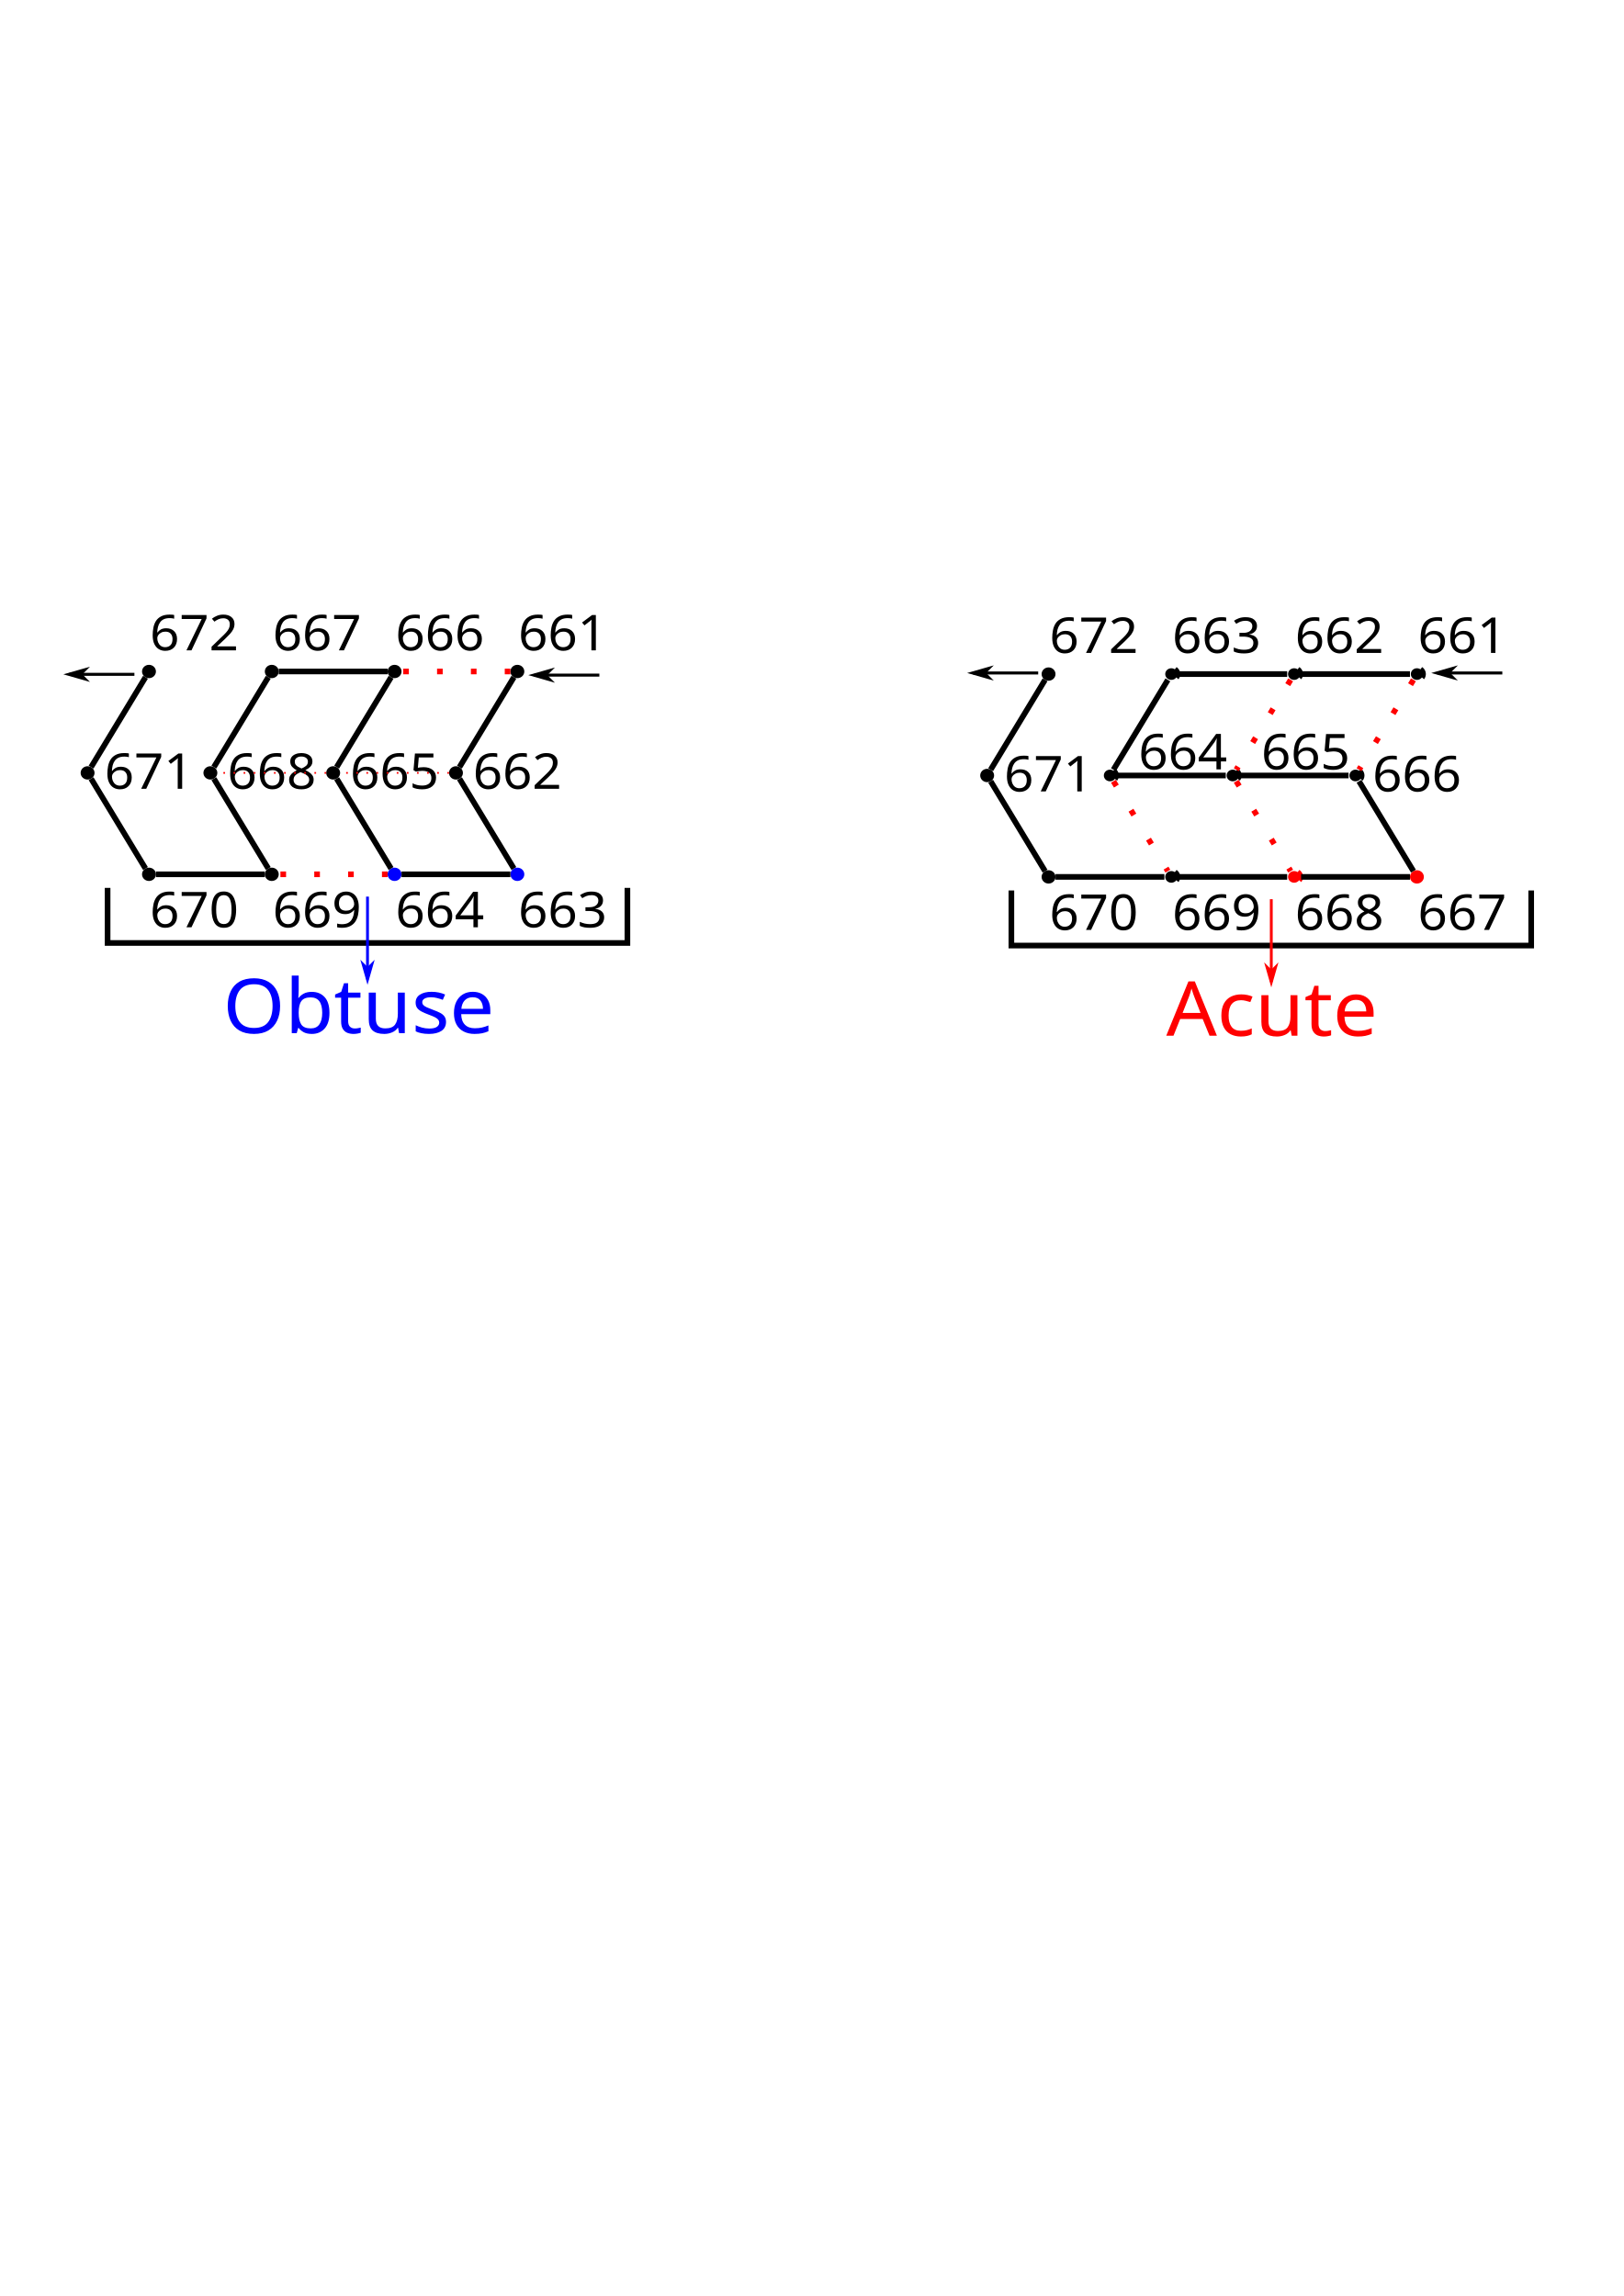
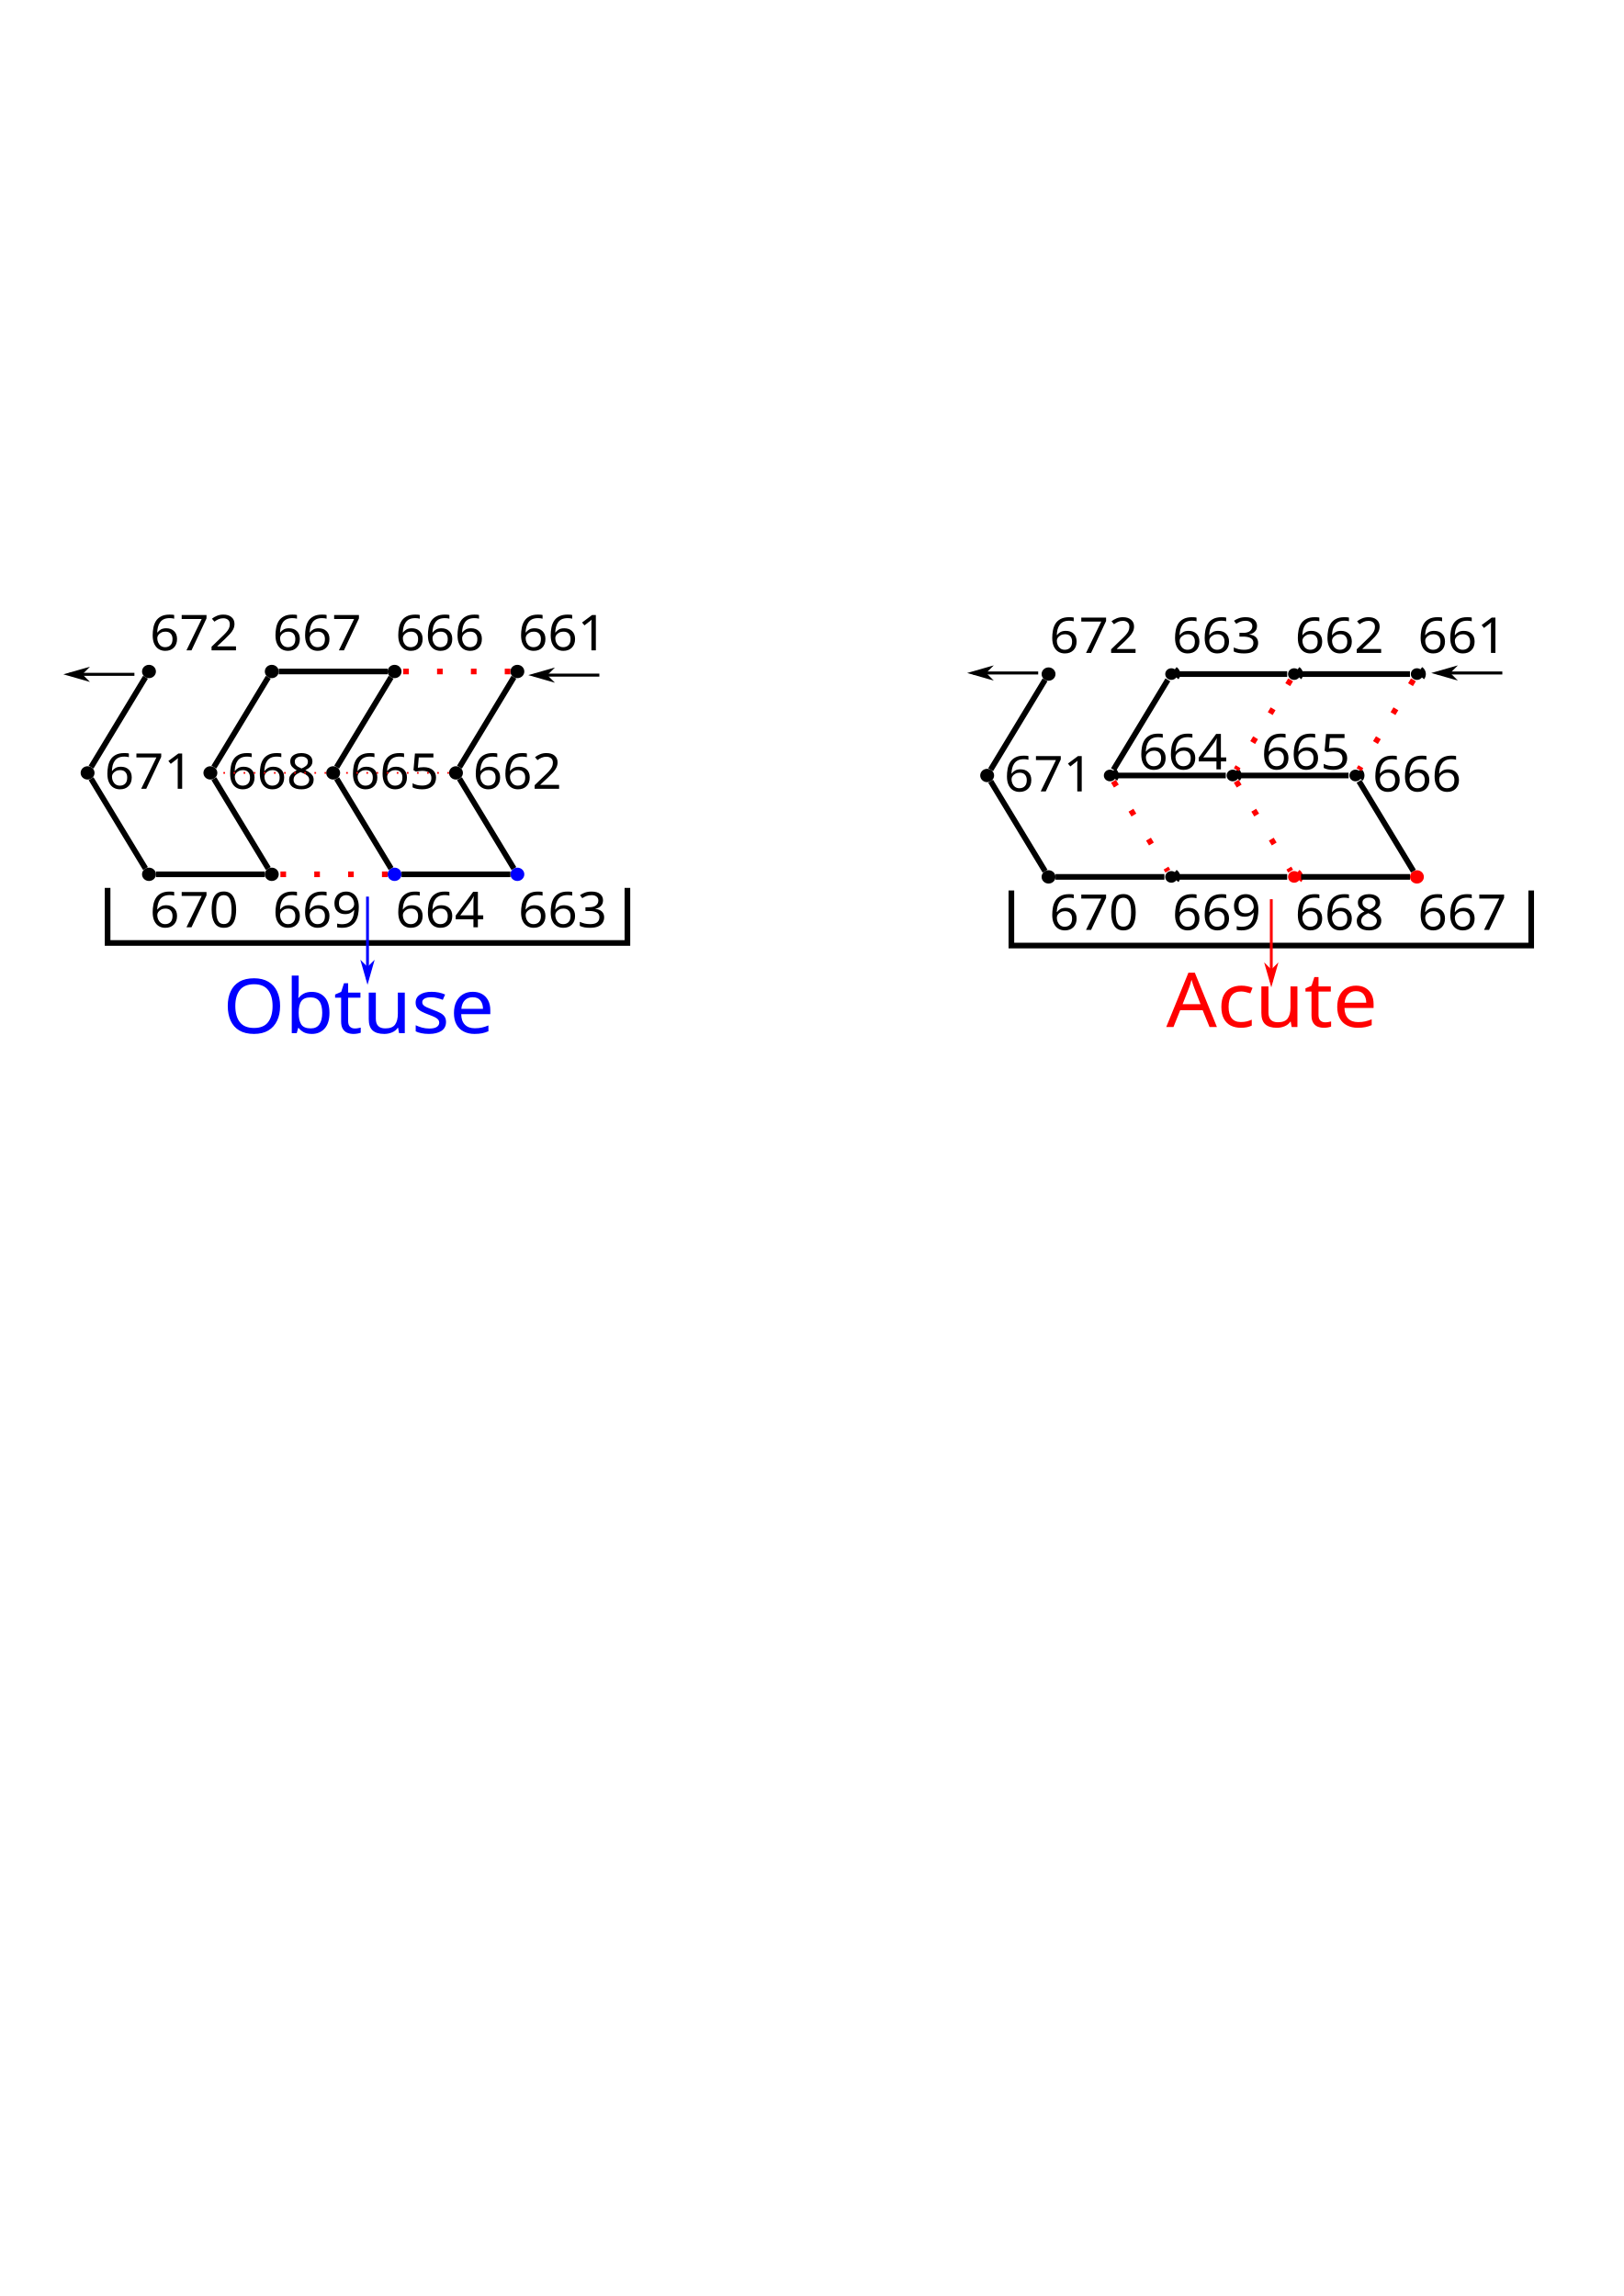
<svg xmlns="http://www.w3.org/2000/svg" width="210mm" height="297mm" viewBox="0 0 744.094 1052.362" id="svg12382" version="1.1">
  <defs id="defs12384">
    <marker style="overflow:visible;" id="marker18032" refX="0.0" refY="0.0" orient="auto">
      <path transform="scale(0.4) rotate(180) translate(10,0)" style="fill-rule:evenodd;stroke:#ff0000;stroke-width:1pt;stroke-opacity:1;fill:#ff0000;fill-opacity:1" d="M 0.0,0.0 L 5.0,-5.0 L -12.5,0.0 L 5.0,5.0 L 0.0,0.0 z " id="path18034" />
    </marker>
    <marker orient="auto" refY="0.0" refX="0.0" id="marker17972" style="overflow:visible;">
      <path id="path17974" d="M 0.0,0.0 L 5.0,-5.0 L -12.5,0.0 L 5.0,5.0 L 0.0,0.0 z " style="fill-rule:evenodd;stroke:#0000ff;stroke-width:1pt;stroke-opacity:1;fill:#0000ff;fill-opacity:1" transform="scale(0.4) rotate(180) translate(10,0)" />
    </marker>
    <marker style="overflow:visible;" id="marker17061" refX="0.0" refY="0.0" orient="auto">
      <path transform="scale(0.4) rotate(180) translate(10,0)" style="fill-rule:evenodd;stroke:#000000;stroke-width:1pt;stroke-opacity:1;fill:#000000;fill-opacity:1" d="M 0.0,0.0 L 5.0,-5.0 L -12.5,0.0 L 5.0,5.0 L 0.0,0.0 z " id="path17063" />
    </marker>
    <marker orient="auto" refY="0.0" refX="0.0" id="marker16333" style="overflow:visible;">
      <path id="path16335" d="M 0.0,0.0 L 5.0,-5.0 L -12.5,0.0 L 5.0,5.0 L 0.0,0.0 z " style="fill-rule:evenodd;stroke:#000000;stroke-width:1pt;stroke-opacity:1;fill:#000000;fill-opacity:1" transform="scale(0.4) rotate(180) translate(10,0)" />
    </marker>
    <marker style="overflow:visible;" id="marker15497" refX="0.0" refY="0.0" orient="auto">
      <path transform="scale(0.4) rotate(180) translate(10,0)" style="fill-rule:evenodd;stroke:#000000;stroke-width:1pt;stroke-opacity:1;fill:#000000;fill-opacity:1" d="M 0.0,0.0 L 5.0,-5.0 L -12.5,0.0 L 5.0,5.0 L 0.0,0.0 z " id="path15499" />
    </marker>
    <marker orient="auto" refY="0.0" refX="0.0" id="Arrow1Mend" style="overflow:visible;">
      <path id="path14784" d="M 0.0,0.0 L 5.0,-5.0 L -12.5,0.0 L 5.0,5.0 L 0.0,0.0 z " style="fill-rule:evenodd;stroke:#000000;stroke-width:1pt;stroke-opacity:1;fill:#000000;fill-opacity:1" transform="scale(0.4) rotate(180) translate(10,0)" />
    </marker>
    <marker orient="auto" refY="0.0" refX="0.0" id="Arrow1Lend" style="overflow:visible;">
      <path id="path14778" d="M 0.0,0.0 L 5.0,-5.0 L -12.5,0.0 L 5.0,5.0 L 0.0,0.0 z " style="fill-rule:evenodd;stroke:#000000;stroke-width:1pt;stroke-opacity:1;fill:#000000;fill-opacity:1" transform="scale(0.8) rotate(180) translate(12.5,0)" />
    </marker>
    <clipPath id="clipPath12967" clipPathUnits="userSpaceOnUse">
      <path id="path12969" d="M 0,0 612,0 612,792 0,792 0,0 Z" />
    </clipPath>
  </defs>
  <g id="layer1">
    <g transform="matrix(2.16,0,0,-2.16,-186.9042,1405.076)" id="g12959">
      <g id="g12961" />
      <g id="g12963">
        <g clip-path="url(#clipPath12967)" id="g12965">
          <g id="g19782">
            <path id="path13331" style="fill:#0000ff;fill-opacity:1;fill-rule:nonzero;stroke:#0000ff;stroke-width:0.358;stroke-linecap:butt;stroke-linejoin:miter;stroke-miterlimit:10;stroke-dasharray:none;stroke-opacity:1" d="m 197.59,464.972 c 0,0.682 -0.58,1.235 -1.295,1.235 -0.715,0 -1.295,-0.553 -1.295,-1.235 0,-0.682 0.58,-1.235 1.295,-1.235 0.715,0 1.295,0.553 1.295,1.235 z" />
            <text y="-464.584" x="191.882" id="text13335" style="font-variant:normal;font-weight:normal;font-size:10.731px;font-family:CMR12;-inkscape-font-specification:CMR12;writing-mode:lr-tb;fill:#000000;fill-opacity:1;fill-rule:nonzero;stroke:none" transform="scale(1.023922,-0.9766365)">
              <tspan id="tspan13337" y="-464.584" x="191.882 197.135 202.389">663</tspan>
            </text>
            <path id="path13341" style="fill:#000000;fill-opacity:1;fill-rule:nonzero;stroke:#000000;stroke-width:0.358;stroke-linecap:butt;stroke-linejoin:miter;stroke-miterlimit:10;stroke-dasharray:none;stroke-opacity:1" d="m 184.564,486.492 c 0,0.682 -0.58,1.235 -1.295,1.235 -0.715,0 -1.295,-0.553 -1.295,-1.235 0,-0.682 0.58,-1.235 1.295,-1.235 0.715,0 1.295,0.553 1.295,1.235 z" />
            <text y="-494.672" x="182.496" id="text13345" style="font-variant:normal;font-weight:normal;font-size:10.731px;font-family:CMR12;-inkscape-font-specification:CMR12;writing-mode:lr-tb;fill:#000000;fill-opacity:1;fill-rule:nonzero;stroke:none" transform="scale(1.023922,-0.9766365)">
              <tspan id="tspan13347" y="-494.672" x="182.496 187.75 193.003">662</tspan>
            </text>
            <path id="path13351" style="fill:#000000;fill-opacity:1;fill-rule:nonzero;stroke:#000000;stroke-width:0.358;stroke-linecap:butt;stroke-linejoin:miter;stroke-miterlimit:10;stroke-dasharray:none;stroke-opacity:1" d="m 171.537,508.011 c 0,0.682 -0.58,1.235 -1.295,1.235 -0.715,0 -1.295,-0.553 -1.295,-1.235 0,-0.682 0.58,-1.235 1.295,-1.235 0.715,0 1.295,0.553 1.295,1.235 z" />
            <text y="-524.76" x="166.438" id="text13355" style="font-variant:normal;font-weight:normal;font-size:10.731px;font-family:CMR12;-inkscape-font-specification:CMR12;writing-mode:lr-tb;fill:#000000;fill-opacity:1;fill-rule:nonzero;stroke:none" transform="scale(1.023922,-0.9766365)">
              <tspan id="tspan13357" y="-524.76" x="166.438 171.692 176.946">666</tspan>
            </text>
            <path id="path13361" style="fill:#000000;fill-opacity:1;fill-rule:nonzero;stroke:#000000;stroke-width:0.358;stroke-linecap:butt;stroke-linejoin:miter;stroke-miterlimit:10;stroke-dasharray:none;stroke-opacity:1" d="m 197.59,508.011 c 0,0.682 -0.58,1.235 -1.295,1.235 -0.715,0 -1.295,-0.553 -1.295,-1.235 0,-0.682 0.58,-1.235 1.295,-1.235 0.715,0 1.295,0.553 1.295,1.235 z" />
            <text y="-524.76" x="191.882" id="text13365" style="font-variant:normal;font-weight:normal;font-size:10.731px;font-family:CMR12;-inkscape-font-specification:CMR12;writing-mode:lr-tb;fill:#000000;fill-opacity:1;fill-rule:nonzero;stroke:none" transform="scale(1.023922,-0.9766365)">
              <tspan id="tspan13367" y="-524.76" x="191.882 197.135 202.389">661</tspan>
            </text>
            <path id="path13371" style="fill:#000000;fill-opacity:1;fill-rule:nonzero;stroke:#000000;stroke-width:0.358;stroke-linecap:butt;stroke-linejoin:miter;stroke-miterlimit:10;stroke-dasharray:none;stroke-opacity:1" d="m 145.485,508.011 c 0,0.682 -0.58,1.235 -1.295,1.235 -0.715,0 -1.295,-0.553 -1.295,-1.235 0,-0.682 0.58,-1.235 1.295,-1.235 0.715,0 1.295,0.553 1.295,1.235 z" />
            <text y="-524.76" x="140.995" id="text13375" style="font-variant:normal;font-weight:normal;font-size:10.731px;font-family:CMR12;-inkscape-font-specification:CMR12;writing-mode:lr-tb;fill:#000000;fill-opacity:1;fill-rule:nonzero;stroke:none" transform="scale(1.023922,-0.9766365)">
              <tspan id="tspan13377" y="-524.76" x="140.995 146.248 151.502">667</tspan>
            </text>
            <path id="path13381" style="fill:#000000;fill-opacity:1;fill-rule:nonzero;stroke:#000000;stroke-width:0.358;stroke-linecap:butt;stroke-linejoin:miter;stroke-miterlimit:10;stroke-dasharray:none;stroke-opacity:1" d="m 119.433,508.011 c 0,0.682 -0.58,1.235 -1.295,1.235 -0.715,0 -1.295,-0.553 -1.295,-1.235 0,-0.682 0.58,-1.235 1.295,-1.235 0.715,0 1.295,0.553 1.295,1.235 z" />
            <text y="-524.76" x="115.551" id="text13385" style="font-variant:normal;font-weight:normal;font-size:10.731px;font-family:CMR12;-inkscape-font-specification:CMR12;writing-mode:lr-tb;fill:#000000;fill-opacity:1;fill-rule:nonzero;stroke:none" transform="scale(1.023922,-0.9766365)">
              <tspan id="tspan13387" y="-524.76" x="115.551 120.805 126.058">672</tspan>
            </text>
            <path id="path13391" style="fill:#000000;fill-opacity:1;fill-rule:nonzero;stroke:#000000;stroke-width:0.358;stroke-linecap:butt;stroke-linejoin:miter;stroke-miterlimit:10;stroke-dasharray:none;stroke-opacity:1" d="m 158.511,486.492 c 0,0.682 -0.58,1.235 -1.295,1.235 -0.715,0 -1.295,-0.553 -1.295,-1.235 0,-0.682 0.58,-1.235 1.295,-1.235 0.715,0 1.295,0.553 1.295,1.235 z" />
            <text y="-494.672" x="157.052" id="text13395" style="font-variant:normal;font-weight:normal;font-size:10.731px;font-family:CMR12;-inkscape-font-specification:CMR12;writing-mode:lr-tb;fill:#000000;fill-opacity:1;fill-rule:nonzero;stroke:none" transform="scale(1.023922,-0.9766365)">
              <tspan id="tspan13397" y="-494.672" x="157.052 162.306 167.56">665</tspan>
            </text>
            <path id="path13401" style="fill:#000000;fill-opacity:1;fill-rule:nonzero;stroke:#000000;stroke-width:0.358;stroke-linecap:butt;stroke-linejoin:miter;stroke-miterlimit:10;stroke-dasharray:none;stroke-opacity:1" d="m 132.459,486.492 c 0,0.682 -0.58,1.235 -1.295,1.235 -0.715,0 -1.295,-0.553 -1.295,-1.235 0,-0.682 0.58,-1.235 1.295,-1.235 0.715,0 1.295,0.553 1.295,1.235 z" />
            <text y="-494.672" x="131.609" id="text13405" style="font-variant:normal;font-weight:normal;font-size:10.731px;font-family:CMR12;-inkscape-font-specification:CMR12;writing-mode:lr-tb;fill:#000000;fill-opacity:1;fill-rule:nonzero;stroke:none" transform="scale(1.023922,-0.9766365)">
              <tspan id="tspan13407" y="-494.672" x="131.609 136.862 142.116">668</tspan>
            </text>
            <path id="path13411" style="fill:#000000;fill-opacity:1;fill-rule:nonzero;stroke:#000000;stroke-width:0.358;stroke-linecap:butt;stroke-linejoin:miter;stroke-miterlimit:10;stroke-dasharray:none;stroke-opacity:1" d="m 106.407,486.492 c 0,0.682 -0.58,1.235 -1.295,1.235 -0.715,0 -1.295,-0.553 -1.295,-1.235 0,-0.682 0.58,-1.235 1.295,-1.235 0.715,0 1.295,0.553 1.295,1.235 z" />
            <text y="-494.672" x="106.165" id="text13415" style="font-variant:normal;font-weight:normal;font-size:10.731px;font-family:CMR12;-inkscape-font-specification:CMR12;writing-mode:lr-tb;fill:#000000;fill-opacity:1;fill-rule:nonzero;stroke:none" transform="scale(1.023922,-0.9766365)">
              <tspan id="tspan13417" y="-494.672" x="106.165 111.419 116.672">671</tspan>
            </text>
            <path id="path13421" style="fill:#0000ff;fill-opacity:1;fill-rule:nonzero;stroke:#0000ff;stroke-width:0.358;stroke-linecap:butt;stroke-linejoin:miter;stroke-miterlimit:10;stroke-dasharray:none;stroke-opacity:1" d="m 171.537,464.972 c 0,0.682 -0.58,1.235 -1.295,1.235 -0.715,0 -1.295,-0.553 -1.295,-1.235 0,-0.682 0.58,-1.235 1.295,-1.235 0.715,0 1.295,0.553 1.295,1.235 z" />
            <text y="-464.584" x="166.438" id="text13425" style="font-variant:normal;font-weight:normal;font-size:10.731px;font-family:CMR12;-inkscape-font-specification:CMR12;writing-mode:lr-tb;fill:#000000;fill-opacity:1;fill-rule:nonzero;stroke:none" transform="scale(1.023922,-0.9766365)">
              <tspan id="tspan13427" y="-464.584" x="166.438 171.692 176.946">664</tspan>
            </text>
            <path id="path13431" style="fill:#000000;fill-opacity:1;fill-rule:nonzero;stroke:#000000;stroke-width:0.358;stroke-linecap:butt;stroke-linejoin:miter;stroke-miterlimit:10;stroke-dasharray:none;stroke-opacity:1" d="m 145.485,464.972 c 0,0.682 -0.58,1.235 -1.295,1.235 -0.715,0 -1.295,-0.553 -1.295,-1.235 0,-0.682 0.58,-1.235 1.295,-1.235 0.715,0 1.295,0.553 1.295,1.235 z" />
            <text y="-464.584" x="140.995" id="text13435" style="font-variant:normal;font-weight:normal;font-size:10.731px;font-family:CMR12;-inkscape-font-specification:CMR12;writing-mode:lr-tb;fill:#000000;fill-opacity:1;fill-rule:nonzero;stroke:none" transform="scale(1.023922,-0.9766365)">
              <tspan id="tspan13437" y="-464.584" x="140.995 146.248 151.502">669</tspan>
            </text>
            <path id="path13441" style="fill:#000000;fill-opacity:1;fill-rule:nonzero;stroke:#000000;stroke-width:0.358;stroke-linecap:butt;stroke-linejoin:miter;stroke-miterlimit:10;stroke-dasharray:none;stroke-opacity:1" d="m 119.433,464.972 c 0,0.682 -0.58,1.235 -1.295,1.235 -0.715,0 -1.295,-0.553 -1.295,-1.235 0,-0.682 0.58,-1.235 1.295,-1.235 0.715,0 1.295,0.553 1.295,1.235 z" />
            <text y="-464.584" x="115.551" id="text13445" style="font-variant:normal;font-weight:normal;font-size:10.731px;font-family:CMR12;-inkscape-font-specification:CMR12;writing-mode:lr-tb;fill:#000000;fill-opacity:1;fill-rule:nonzero;stroke:none" transform="scale(1.023922,-0.9766365)">
              <tspan id="tspan13447" y="-464.584" x="115.551 120.805 126.058">670</tspan>
            </text>
            <path id="path13451" style="fill:none;stroke:#000000;stroke-width:1.197;stroke-linecap:butt;stroke-linejoin:miter;stroke-miterlimit:10;stroke-dasharray:none;stroke-opacity:1" d="m 195.553,506.787 -11.543,-19.07 m 1e-5,-2.45 11.543,-19.07 m -0.737,-1.225 -23.096,0 m -2.22,1.225 -11.543,19.07 m 0,2.45 11.543,19.07 m -0.737,1.225 -23.096,0 m -2.22,-1.225 -11.543,-19.07 m 2e-5,-2.45 11.543,-19.07 m -0.737,-1.225 -23.096,0 m -2.22,1.225 -11.543,19.07 m 2e-5,2.45 11.543,19.07" />
            <path id="path13455" style="fill:none;stroke:#ff0000;stroke-width:1.197;stroke-linecap:butt;stroke-linejoin:miter;stroke-miterlimit:10;stroke-dasharray:1.197, 5.984;stroke-dashoffset:0;stroke-opacity:1" d="m 194.816,508.011 -23.096,0" />
            <path id="path13459" style="fill:none;stroke:#ff0000;stroke-width:0.358;stroke-linecap:butt;stroke-linejoin:miter;stroke-miterlimit:10;stroke-dasharray:0.358, 1.788;stroke-dashoffset:0;stroke-opacity:1" d="m 181.79,486.492 -23.096,0" />
            <path id="path13463" style="fill:none;stroke:#ff0000;stroke-width:1.197;stroke-linecap:butt;stroke-linejoin:miter;stroke-miterlimit:10;stroke-dasharray:1.197, 5.984;stroke-dashoffset:0;stroke-opacity:1" d="m 168.764,464.972 -23.096,0" />
            <path id="path13467" style="fill:none;stroke:#ff0000;stroke-width:0.358;stroke-linecap:butt;stroke-linejoin:miter;stroke-miterlimit:10;stroke-dasharray:0.358, 1.788;stroke-dashoffset:0;stroke-opacity:1" d="m 155.738,486.492 -23.096,0" />
            <path id="path15387" d="m 213.69,507.241 -13.822,0" style="fill:none;fill-rule:evenodd;stroke:#000000;stroke-width:0.636;stroke-linecap:butt;stroke-linejoin:miter;stroke-miterlimit:4;stroke-dasharray:none;stroke-opacity:1;marker-end:url(#Arrow1Mend)" />
            <path style="fill:none;fill-rule:evenodd;stroke:#000000;stroke-width:0.636;stroke-linecap:butt;stroke-linejoin:miter;stroke-miterlimit:4;stroke-dasharray:none;stroke-opacity:1;marker-end:url(#marker17061)" d="m 115.046,507.408 -13.822,0" id="use17057" />
            <path id="path17960" d="m 219.642,462.091 0,-11.688 -110.285,0 0,11.688" style="fill:none;fill-rule:evenodd;stroke:#000000;stroke-width:1.197;stroke-linecap:butt;stroke-linejoin:miter;stroke-opacity:1;stroke-miterlimit:4;stroke-dasharray:none" />
            <path id="path17964" d="m 164.499,460.239 0,-17.532" style="fill:none;fill-rule:evenodd;stroke:#0000ff;stroke-width:0.598;stroke-linecap:butt;stroke-linejoin:miter;stroke-miterlimit:4;stroke-dasharray:none;stroke-opacity:1;marker-end:url(#marker17972)" />
            <text transform="scale(1.023922,-0.9766365)" id="text18110" y="-441.586" x="130.703" style="font-style:normal;font-weight:normal;font-size:16.455px;line-height:125%;font-family:sans-serif;letter-spacing:0px;word-spacing:0px;fill:#0000ff;fill-opacity:1;stroke:none;stroke-width:1px;stroke-linecap:butt;stroke-linejoin:miter;stroke-opacity:1" xml:space="preserve">
              <tspan y="-441.586" x="130.703" id="tspan18112">Obtuse</tspan>
            </text>
            <path id="path13471" style="fill:#ff0000;fill-opacity:1;fill-rule:nonzero;stroke:#ff0000;stroke-width:0.358;stroke-linecap:butt;stroke-linejoin:miter;stroke-miterlimit:10;stroke-dasharray:none;stroke-opacity:1" d="m 388.443,464.423 c 0,0.682 -0.58,1.235 -1.295,1.235 -0.715,0 -1.295,-0.553 -1.295,-1.235 0,-0.682 0.58,-1.235 1.295,-1.235 0.715,0 1.295,0.553 1.295,1.235 z" />
            <text y="-464.022" x="378.276" id="text13475" style="font-variant:normal;font-weight:normal;font-size:10.731px;font-family:CMR12;-inkscape-font-specification:CMR12;writing-mode:lr-tb;fill:#000000;fill-opacity:1;fill-rule:nonzero;stroke:none" transform="scale(1.023922,-0.9766365)">
              <tspan id="tspan13477" y="-464.022" x="378.276 383.53 388.784">667</tspan>
            </text>
            <path id="path13481" style="fill:#000000;fill-opacity:1;fill-rule:nonzero;stroke:#000000;stroke-width:1.197;stroke-linecap:butt;stroke-linejoin:miter;stroke-miterlimit:10;stroke-dasharray:1.197, 5.984;stroke-dashoffset:0;stroke-opacity:1" d="m 375.417,485.942 c 0,0.682 -0.58,1.235 -1.295,1.235 -0.715,0 -1.295,-0.553 -1.295,-1.235 0,-0.682 0.58,-1.235 1.295,-1.235 0.715,0 1.295,0.553 1.295,1.235 z" />
            <text y="-494.11" x="368.89" id="text13485" style="font-variant:normal;font-weight:normal;font-size:10.731px;font-family:CMR12;-inkscape-font-specification:CMR12;writing-mode:lr-tb;fill:#000000;fill-opacity:1;fill-rule:nonzero;stroke:none" transform="scale(1.023922,-0.9766365)">
              <tspan id="tspan13487" y="-494.11" x="368.89 374.144 379.398">666</tspan>
            </text>
            <path id="path13491" style="fill:#000000;fill-opacity:1;fill-rule:nonzero;stroke:#000000;stroke-width:1.197;stroke-linecap:butt;stroke-linejoin:miter;stroke-miterlimit:10;stroke-dasharray:1.197, 5.984;stroke-dashoffset:0;stroke-opacity:1" d="m 362.391,507.462 c 0,0.682 -0.58,1.235 -1.295,1.235 -0.715,0 -1.295,-0.553 -1.295,-1.235 0,-0.682 0.58,-1.235 1.295,-1.235 0.715,0 1.295,0.553 1.295,1.235 z" />
            <text y="-524.197" x="352.833" id="text13495" style="font-variant:normal;font-weight:normal;font-size:10.731px;font-family:CMR12;-inkscape-font-specification:CMR12;writing-mode:lr-tb;fill:#000000;fill-opacity:1;fill-rule:nonzero;stroke:none" transform="scale(1.023922,-0.9766365)">
              <tspan id="tspan13497" y="-524.197" x="352.833 358.086 363.34">662</tspan>
            </text>
            <path id="path13501" style="fill:#000000;fill-opacity:1;fill-rule:nonzero;stroke:#000000;stroke-width:1.197;stroke-linecap:butt;stroke-linejoin:miter;stroke-miterlimit:10;stroke-dasharray:1.197, 5.984;stroke-dashoffset:0;stroke-opacity:1" d="m 388.443,507.462 c 0,0.682 -0.58,1.235 -1.295,1.235 -0.715,0 -1.295,-0.553 -1.295,-1.235 0,-0.682 0.58,-1.235 1.295,-1.235 0.715,0 1.295,0.553 1.295,1.235 z" />
            <text y="-524.197" x="378.276" id="text13505" style="font-variant:normal;font-weight:normal;font-size:10.731px;font-family:CMR12;-inkscape-font-specification:CMR12;writing-mode:lr-tb;fill:#000000;fill-opacity:1;fill-rule:nonzero;stroke:none" transform="scale(1.023922,-0.9766365)">
              <tspan id="tspan13507" y="-524.197" x="378.276 383.53 388.784">661</tspan>
            </text>
            <path id="path13511" style="fill:#000000;fill-opacity:1;fill-rule:nonzero;stroke:#000000;stroke-width:1.197;stroke-linecap:butt;stroke-linejoin:miter;stroke-miterlimit:10;stroke-dasharray:1.197, 5.984;stroke-dashoffset:0;stroke-opacity:1" d="m 336.339,507.462 c 0,0.682 -0.58,1.235 -1.295,1.235 -0.715,0 -1.295,-0.553 -1.295,-1.235 0,-0.682 0.58,-1.235 1.295,-1.235 0.715,0 1.295,0.553 1.295,1.235 z" />
            <text y="-524.197" x="327.389" id="text13515" style="font-variant:normal;font-weight:normal;font-size:10.731px;font-family:CMR12;-inkscape-font-specification:CMR12;writing-mode:lr-tb;fill:#000000;fill-opacity:1;fill-rule:nonzero;stroke:none" transform="scale(1.023922,-0.9766365)">
              <tspan id="tspan13517" y="-524.197" x="327.389 332.643 337.896">663</tspan>
            </text>
            <path id="path13521" style="fill:#000000;fill-opacity:1;fill-rule:nonzero;stroke:#000000;stroke-width:0.358;stroke-linecap:butt;stroke-linejoin:miter;stroke-miterlimit:10;stroke-dasharray:none;stroke-opacity:1" d="m 310.287,507.462 c 0,0.682 -0.58,1.235 -1.295,1.235 -0.715,0 -1.295,-0.553 -1.295,-1.235 0,-0.682 0.58,-1.235 1.295,-1.235 0.715,0 1.295,0.553 1.295,1.235 z" />
            <text y="-524.197" x="301.945" id="text13525" style="font-variant:normal;font-weight:normal;font-size:10.731px;font-family:CMR12;-inkscape-font-specification:CMR12;writing-mode:lr-tb;fill:#000000;fill-opacity:1;fill-rule:nonzero;stroke:none" transform="scale(1.023922,-0.9766365)">
              <tspan id="tspan13527" y="-524.197" x="301.945 307.199 312.453">672</tspan>
            </text>
            <path id="path13531" style="fill:#000000;fill-opacity:1;fill-rule:nonzero;stroke:#000000;stroke-width:1.197;stroke-linecap:butt;stroke-linejoin:miter;stroke-miterlimit:10;stroke-dasharray:1.197, 5.984;stroke-dashoffset:0;stroke-opacity:1" d="m 349.365,485.942 c 0,0.682 -0.58,1.235 -1.295,1.235 -0.715,0 -1.295,-0.553 -1.295,-1.235 0,-0.682 0.58,-1.235 1.295,-1.235 0.715,0 1.295,0.553 1.295,1.235 z" />
            <text y="-498.897" x="345.84" id="text13535" style="font-variant:normal;font-weight:normal;font-size:10.731px;font-family:CMR12;-inkscape-font-specification:CMR12;writing-mode:lr-tb;fill:#000000;fill-opacity:1;fill-rule:nonzero;stroke:none;stroke-width:0.8;stroke-miterlimit:10;stroke-dasharray:0.8, 4;stroke-dashoffset:0" transform="scale(1.023922,-0.9766365)">
              <tspan id="tspan13537" y="-498.897" x="345.84 351.094 356.348">665</tspan>
            </text>
            <path id="path13541" style="fill:#000000;fill-opacity:1;fill-rule:nonzero;stroke:#000000;stroke-width:1.197;stroke-linecap:butt;stroke-linejoin:miter;stroke-miterlimit:10;stroke-dasharray:1.197, 5.984;stroke-dashoffset:0;stroke-opacity:1" d="m 323.313,485.942 c 0,0.682 -0.58,1.235 -1.295,1.235 -0.715,0 -1.295,-0.553 -1.295,-1.235 0,-0.682 0.58,-1.235 1.295,-1.235 0.715,0 1.295,0.553 1.295,1.235 z" />
            <text y="-498.897" x="320.396" id="text13545" style="font-variant:normal;font-weight:normal;font-size:10.731px;font-family:CMR12;-inkscape-font-specification:CMR12;writing-mode:lr-tb;fill:#000000;fill-opacity:1;fill-rule:nonzero;stroke:none;stroke-width:0.8;stroke-miterlimit:10;stroke-dasharray:0.8, 4;stroke-dashoffset:0" transform="scale(1.023922,-0.9766365)">
              <tspan id="tspan13547" y="-498.897" x="320.396 325.65 330.904">664</tspan>
            </text>
            <path id="path13551" style="fill:#000000;fill-opacity:1;fill-rule:nonzero;stroke:#000000;stroke-width:0.358;stroke-linecap:butt;stroke-linejoin:miter;stroke-miterlimit:10;stroke-dasharray:none;stroke-opacity:1" d="m 297.261,485.942 c 0,0.682 -0.58,1.235 -1.295,1.235 -0.715,0 -1.295,-0.553 -1.295,-1.235 0,-0.682 0.58,-1.235 1.295,-1.235 0.715,0 1.295,0.553 1.295,1.235 z" />
            <text y="-494.11" x="292.559" id="text13555" style="font-variant:normal;font-weight:normal;font-size:10.731px;font-family:CMR12;-inkscape-font-specification:CMR12;writing-mode:lr-tb;fill:#000000;fill-opacity:1;fill-rule:nonzero;stroke:none" transform="scale(1.023922,-0.9766365)">
              <tspan id="tspan13557" y="-494.11" x="292.559 297.813 303.067">671</tspan>
            </text>
            <path id="path13561" style="fill:#ff0000;fill-opacity:1;fill-rule:nonzero;stroke:#ff0000;stroke-width:1.197;stroke-linecap:butt;stroke-linejoin:miter;stroke-miterlimit:10;stroke-dasharray:1.197, 5.984;stroke-dashoffset:0;stroke-opacity:1" d="m 362.391,464.423 c 0,0.682 -0.58,1.235 -1.295,1.235 -0.715,0 -1.295,-0.553 -1.295,-1.235 0,-0.682 0.58,-1.235 1.295,-1.235 0.715,0 1.295,0.553 1.295,1.235 z" />
            <text y="-464.022" x="352.833" id="text13565" style="font-variant:normal;font-weight:normal;font-size:10.731px;font-family:CMR12;-inkscape-font-specification:CMR12;writing-mode:lr-tb;fill:#000000;fill-opacity:1;fill-rule:nonzero;stroke:none" transform="scale(1.023922,-0.9766365)">
              <tspan id="tspan13567" y="-464.022" x="352.833 358.086 363.34">668</tspan>
            </text>
            <path id="path13571" style="fill:#000000;fill-opacity:1;fill-rule:nonzero;stroke:#000000;stroke-width:1.197;stroke-linecap:butt;stroke-linejoin:miter;stroke-miterlimit:10;stroke-dasharray:1.197, 5.984;stroke-dashoffset:0;stroke-opacity:1" d="m 336.339,464.423 c 0,0.682 -0.58,1.235 -1.295,1.235 -0.715,0 -1.295,-0.553 -1.295,-1.235 0,-0.682 0.58,-1.235 1.295,-1.235 0.715,0 1.295,0.553 1.295,1.235 z" />
            <text y="-464.022" x="327.389" id="text13575" style="font-variant:normal;font-weight:normal;font-size:10.731px;font-family:CMR12;-inkscape-font-specification:CMR12;writing-mode:lr-tb;fill:#000000;fill-opacity:1;fill-rule:nonzero;stroke:none;stroke-width:0.8;stroke-miterlimit:10;stroke-dasharray:0.8, 4;stroke-dashoffset:0" transform="scale(1.023922,-0.9766365)">
              <tspan id="tspan13577" y="-464.022" x="327.389 332.643 337.896">669</tspan>
            </text>
            <path id="path13581" style="fill:#000000;fill-opacity:1;fill-rule:nonzero;stroke:#000000;stroke-width:0.358;stroke-linecap:butt;stroke-linejoin:miter;stroke-miterlimit:10;stroke-dasharray:none;stroke-opacity:1" d="m 310.287,464.423 c 0,0.682 -0.58,1.235 -1.295,1.235 -0.715,0 -1.295,-0.553 -1.295,-1.235 0,-0.682 0.58,-1.235 1.295,-1.235 0.715,0 1.295,0.553 1.295,1.235 z" />
            <text y="-464.022" x="301.945" id="text13585" style="font-variant:normal;font-weight:normal;font-size:10.731px;font-family:CMR12;-inkscape-font-specification:CMR12;writing-mode:lr-tb;fill:#000000;fill-opacity:1;fill-rule:nonzero;stroke:none" transform="scale(1.023922,-0.9766365)">
              <tspan id="tspan13587" y="-464.022" x="301.945 307.199 312.453">670</tspan>
            </text>
            <path id="path13591" style="fill:none;stroke:#000000;stroke-width:1.197;stroke-linecap:butt;stroke-linejoin:miter;stroke-miterlimit:10;stroke-dasharray:none;stroke-opacity:1" d="m 385.67,507.462 -23.096,0 m -2.956,0 -23.096,0 m -2.22,-1.225 -11.543,-19.07 m 0.737,-1.225 23.096,0 m 2.956,0 23.096,0 m 2.22,-1.225 11.543,-19.07 m -0.737,-1.225 -23.096,0 m -2.956,0 -23.096,0 m -2.956,0 -23.096,0 m -2.22,1.225 -11.543,19.07 m 2e-5,2.45 11.543,19.07" />
            <path id="path13595" style="fill:none;stroke:#ff0000;stroke-width:1.197;stroke-linecap:butt;stroke-linejoin:miter;stroke-miterlimit:10;stroke-dasharray:1.197, 5.984;stroke-dashoffset:0;stroke-opacity:1" d="M 386.407,506.238 374.863,487.167" />
            <path id="path13599" style="fill:none;stroke:#ff0000;stroke-width:1.197;stroke-linecap:butt;stroke-linejoin:miter;stroke-miterlimit:10;stroke-dasharray:1.197, 5.984;stroke-dashoffset:0;stroke-opacity:1" d="m 360.355,506.238 -11.543,-19.07" />
            <path id="path13603" style="fill:none;stroke:#ff0000;stroke-width:1.197;stroke-linecap:butt;stroke-linejoin:miter;stroke-miterlimit:10;stroke-dasharray:1.197, 5.984;stroke-dashoffset:0;stroke-opacity:1" d="m 322.759,484.718 11.543,-19.07" />
            <path id="path13607" style="fill:none;stroke:#ff0000;stroke-width:1.197;stroke-linecap:butt;stroke-linejoin:miter;stroke-miterlimit:10;stroke-dasharray:1.197, 5.984;stroke-dashoffset:0;stroke-opacity:1" d="m 348.811,484.718 11.543,-19.07" />
            <path style="fill:none;fill-rule:evenodd;stroke:#000000;stroke-width:0.636;stroke-linecap:butt;stroke-linejoin:miter;stroke-miterlimit:4;stroke-dasharray:none;stroke-opacity:1;marker-end:url(#marker15497)" d="m 405.264,507.694 -13.822,0" id="use15493" />
            <path id="use16329" d="m 306.795,507.694 -13.822,0" style="fill:none;fill-rule:evenodd;stroke:#000000;stroke-width:0.636;stroke-linecap:butt;stroke-linejoin:miter;stroke-miterlimit:4;stroke-dasharray:none;stroke-opacity:1;marker-end:url(#marker16333)" />
            <path id="path17962" d="m 301.106,461.542 0,-11.688 110.285,0 0,11.688" style="fill:none;fill-rule:evenodd;stroke:#000000;stroke-width:1.197px;stroke-linecap:butt;stroke-linejoin:miter;stroke-opacity:1" />
            <path id="path18090" d="m 356.249,459.69 0,-17.532" style="fill:#ff0000;fill-opacity:1;fill-rule:evenodd;stroke:#ff0000;stroke-width:0.598;stroke-linecap:butt;stroke-linejoin:miter;stroke-miterlimit:4;stroke-dasharray:none;stroke-opacity:1;marker-end:url(#marker18032)" />
-             <text xml:space="preserve" style="font-style:normal;font-weight:normal;font-size:16.455px;line-height:125%;font-family:sans-serif;letter-spacing:0px;word-spacing:0px;fill:#ff0000;fill-opacity:1;stroke:none;stroke-width:1px;stroke-linecap:butt;stroke-linejoin:miter;stroke-opacity:1" x="326.161" y="-441.024" id="use18114" transform="scale(1.023922,-0.9766365)">
-               <tspan id="tspan18118" x="326.161" y="-441.024">Acute</tspan>
+             <text xml:space="preserve" style="font-style:normal;font-weight:normal;font-size:16.455px;line-height:125%;font-family:sans-serif;letter-spacing:0px;word-spacing:0px;fill:#ff0000;fill-opacity:1;stroke:none;stroke-width:1px;stroke-linecap:butt;stroke-linejoin:miter;stroke-opacity:1" x="326.161" y="-442.92" id="use18114" transform="scale(1.023922,-0.9766365)">
+               <tspan id="tspan18118" x="326.161" y="-442.92">Acute</tspan>
            </text>
          </g>
        </g>
      </g>
    </g>
  </g>
</svg>
